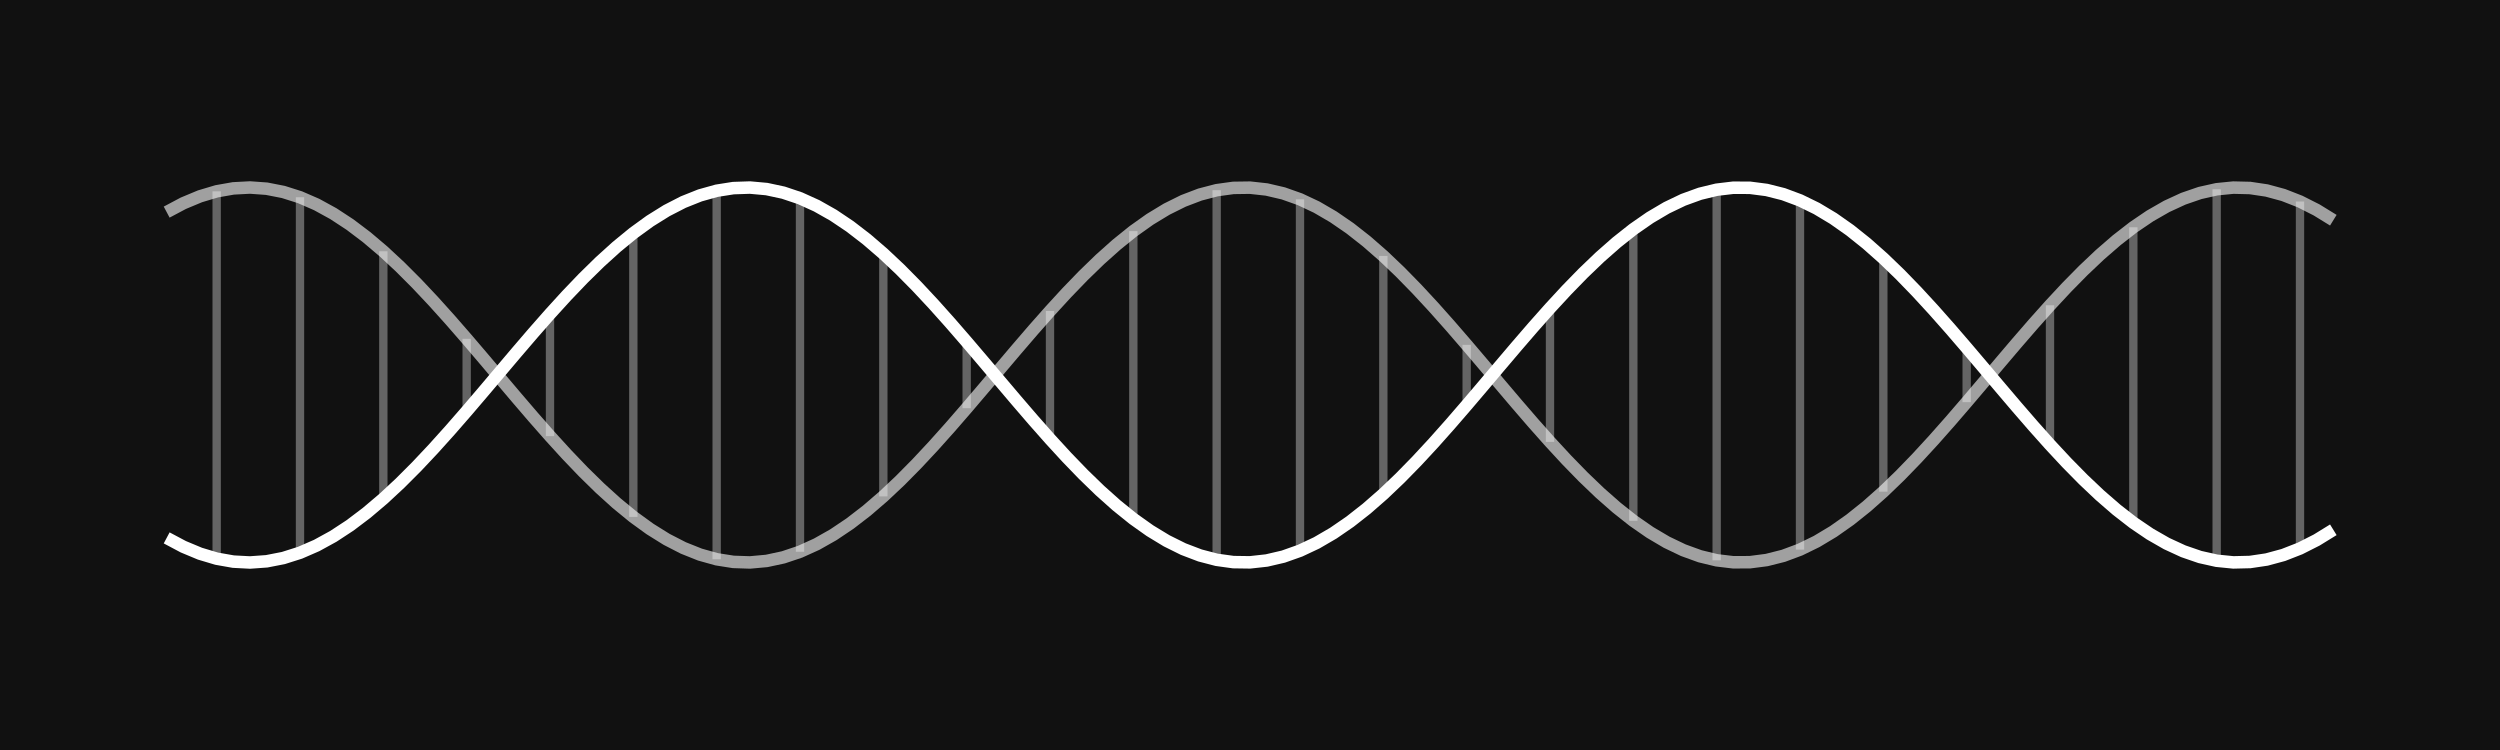
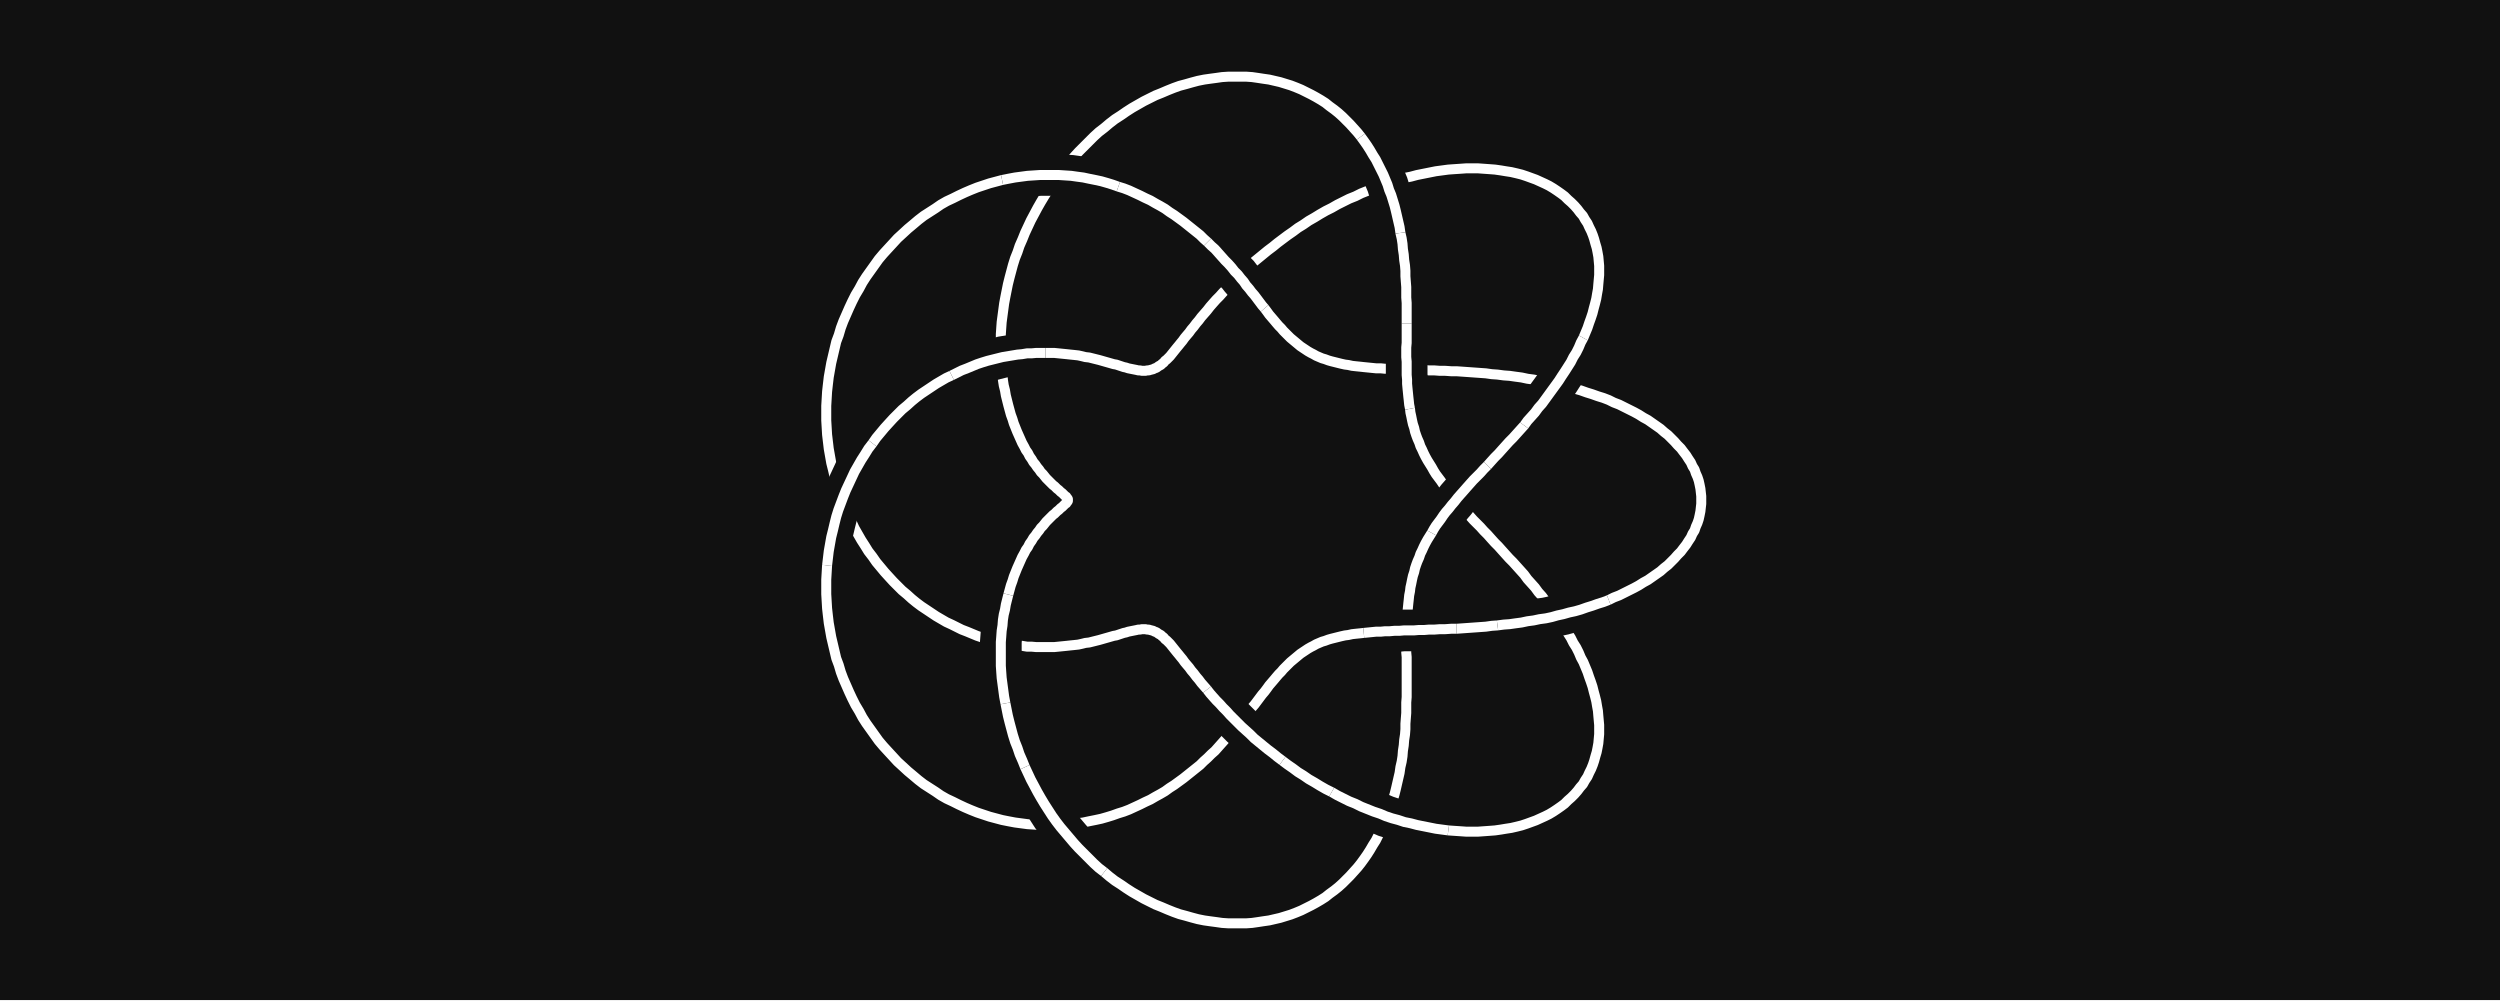
- <svg xmlns="http://www.w3.org/2000/svg" viewBox="0 0 600 180" preserveAspectRatio="xMidYMid slice">
-   <rect width="600" height="180" fill="#111111" />
-   <line x1="52" y1="134.082" x2="52" y2="45.918" stroke="#FFFFFF" stroke-opacity="0.35" stroke-width="2" />
-   <line x1="72" y1="132.659" x2="72" y2="47.341" stroke="#FFFFFF" stroke-opacity="0.35" stroke-width="2" />
-   <line x1="92" y1="119.691" x2="92" y2="60.309" stroke="#FFFFFF" stroke-opacity="0.35" stroke-width="2" />
-   <line x1="112" y1="98.685" x2="112" y2="81.315" stroke="#FFFFFF" stroke-opacity="0.35" stroke-width="2" />
-   <line x1="132" y1="75.329" x2="132" y2="104.671" stroke="#FFFFFF" stroke-opacity="0.35" stroke-width="2" />
-   <line x1="152" y1="55.944" x2="152" y2="124.056" stroke="#FFFFFF" stroke-opacity="0.35" stroke-width="2" />
-   <line x1="172" y1="45.777" x2="172" y2="134.223" stroke="#FFFFFF" stroke-opacity="0.35" stroke-width="2" />
-   <line x1="192" y1="47.58" x2="192" y2="132.42" stroke="#FFFFFF" stroke-opacity="0.35" stroke-width="2" />
-   <line x1="212" y1="60.865" x2="212" y2="119.135" stroke="#FFFFFF" stroke-opacity="0.35" stroke-width="2" />
-   <line x1="232" y1="82.036" x2="232" y2="97.964" stroke="#FFFFFF" stroke-opacity="0.35" stroke-width="2" />
-   <line x1="252" y1="105.362" x2="252" y2="74.638" stroke="#FFFFFF" stroke-opacity="0.35" stroke-width="2" />
-   <line x1="272" y1="124.531" x2="272" y2="55.469" stroke="#FFFFFF" stroke-opacity="0.35" stroke-width="2" />
-   <line x1="292" y1="134.353" x2="292" y2="45.647" stroke="#FFFFFF" stroke-opacity="0.35" stroke-width="2" />
-   <line x1="312" y1="132.17" x2="312" y2="47.83" stroke="#FFFFFF" stroke-opacity="0.35" stroke-width="2" />
-   <line x1="332" y1="118.572" x2="332" y2="61.428" stroke="#FFFFFF" stroke-opacity="0.35" stroke-width="2" />
-   <line x1="352" y1="97.241" x2="352" y2="82.759" stroke="#FFFFFF" stroke-opacity="0.35" stroke-width="2" />
-   <line x1="372" y1="73.95" x2="372" y2="106.05" stroke="#FFFFFF" stroke-opacity="0.35" stroke-width="2" />
-   <line x1="392" y1="55.003" x2="392" y2="124.997" stroke="#FFFFFF" stroke-opacity="0.35" stroke-width="2" />
-   <line x1="412" y1="45.529" x2="412" y2="134.471" stroke="#FFFFFF" stroke-opacity="0.35" stroke-width="2" />
-   <line x1="432" y1="48.092" x2="432" y2="131.908" stroke="#FFFFFF" stroke-opacity="0.35" stroke-width="2" />
-   <line x1="452" y1="61.998" x2="452" y2="118.002" stroke="#FFFFFF" stroke-opacity="0.35" stroke-width="2" />
-   <line x1="472" y1="83.484" x2="472" y2="96.516" stroke="#FFFFFF" stroke-opacity="0.35" stroke-width="2" />
-   <line x1="492" y1="106.733" x2="492" y2="73.267" stroke="#FFFFFF" stroke-opacity="0.35" stroke-width="2" />
-   <line x1="512" y1="125.453" x2="512" y2="54.547" stroke="#FFFFFF" stroke-opacity="0.35" stroke-width="2" />
-   <line x1="532" y1="134.577" x2="532" y2="45.423" stroke="#FFFFFF" stroke-opacity="0.35" stroke-width="2" />
-   <line x1="552" y1="131.635" x2="552" y2="48.365" stroke="#FFFFFF" stroke-opacity="0.35" stroke-width="2" />
-   <polyline points="40,129.093 44,131.218 48,132.887 52,134.082 56,134.788 60,134.999 64,134.711 68,133.928 72,132.659 76,130.918 80,128.724 84,126.102 88,123.079 92,119.691 96,115.973 100,111.969 104,107.721 108,103.276 112,98.685 116,93.998 120,89.266 124,84.543 128,79.88 132,75.329 136,70.94 140,66.763 144,62.843 148,59.223 152,55.944 156,53.042 160,50.549 164,48.493 168,46.896 172,45.777 176,45.147 180,45.013 184,45.378 188,46.237 192,47.58 196,49.392 200,51.654 204,54.341 208,57.423 212,60.865 216,64.629 220,68.675 224,72.956 228,77.426 232,82.036 236,86.733 240,91.467 244,96.184 248,100.833 252,105.362 256,109.721 260,113.862 264,117.739 268,121.308 272,124.531 276,127.372 280,129.799 284,131.785 288,133.309 292,134.353 296,134.906 300,134.963 304,134.521 308,133.587 312,132.17 316,130.286 320,127.957 324,125.207 328,122.067 332,118.572 336,114.762 340,110.677 344,106.363 348,101.868 352,97.241 356,92.535 360,87.8 364,83.09 368,78.456 372,73.95 376,69.622 380,65.519 384,61.687 388,58.169 392,55.003 396,52.225 400,49.864 404,47.948 408,46.498 412,45.529 416,45.052 420,45.073 424,45.592 428,46.601 432,48.092 436,50.046 440,52.443 444,55.255 448,58.452 452,61.998 456,65.854 460,69.978 464,74.323 468,78.841 472,83.484 476,88.198 480,92.932 484,97.634 488,102.251 492,106.733 496,111.03 500,115.093 504,118.879 508,122.345 512,125.453 516,128.169 520,130.462 524,132.307 528,133.684 532,134.577 536,134.977 540,134.879 544,134.284 548,133.199 552,131.635 556,129.611 560,127.148" fill="none" stroke="#FFFFFF" stroke-width="3" />
-   <polyline points="40,50.907 44,48.782 48,47.113 52,45.918 56,45.212 60,45.001 64,45.289 68,46.072 72,47.341 76,49.082 80,51.276 84,53.898 88,56.921 92,60.309 96,64.027 100,68.031 104,72.279 108,76.724 112,81.315 116,86.002 120,90.734 124,95.457 128,100.12 132,104.671 136,109.06 140,113.237 144,117.157 148,120.777 152,124.056 156,126.958 160,129.451 164,131.507 168,133.104 172,134.223 176,134.853 180,134.987 184,134.622 188,133.763 192,132.42 196,130.608 200,128.346 204,125.659 208,122.577 212,119.135 216,115.371 220,111.325 224,107.044 228,102.574 232,97.964 236,93.267 240,88.533 244,83.816 248,79.167 252,74.638 256,70.279 260,66.138 264,62.261 268,58.692 272,55.469 276,52.628 280,50.201 284,48.215 288,46.691 292,45.647 296,45.094 300,45.037 304,45.479 308,46.413 312,47.83 316,49.714 320,52.043 324,54.793 328,57.933 332,61.428 336,65.238 340,69.323 344,73.637 348,78.132 352,82.759 356,87.465 360,92.2 364,96.91 368,101.544 372,106.05 376,110.378 380,114.481 384,118.313 388,121.831 392,124.997 396,127.775 400,130.136 404,132.052 408,133.502 412,134.471 416,134.948 420,134.927 424,134.408 428,133.399 432,131.908 436,129.954 440,127.557 444,124.745 448,121.548 452,118.002 456,114.146 460,110.022 464,105.677 468,101.159 472,96.516 476,91.802 480,87.068 484,82.366 488,77.749 492,73.267 496,68.97 500,64.907 504,61.121 508,57.655 512,54.547 516,51.831 520,49.538 524,47.693 528,46.316 532,45.423 536,45.023 540,45.121 544,45.716 548,46.801 552,48.365 556,50.389 560,52.852" fill="none" stroke="#FFFFFF" stroke-opacity="0.6" stroke-width="3" />
+ <svg xmlns="http://www.w3.org/2000/svg" viewBox="0 0 600 240" preserveAspectRatio="xMidYMid slice" role="img" aria-label="Torus knot">
+   <rect width="600" height="240" fill="#111111" />
+   <path d="M408.3,120.0 L408.3,120.9 L408.2,121.8 L408.1,122.7 L407.9,123.7 L407.7,124.6 L407.4,125.5 L407.0,126.4 L406.7,127.3 L406.2,128.1 L405.8,129.0 L405.2,129.9 L404.7,130.7 L404.0,131.6 L403.4,132.4 L402.6,133.2 L401.9,134.0 L401.1,134.8 L400.3,135.6 L399.4,136.3 L398.5,137.1 L397.5,137.8 L396.5,138.5 L395.5,139.2 L394.4,139.8 L393.3,140.5 L392.2,141.1 L391.0,141.7 L389.8,142.3 L388.6,142.9 L387.3,143.4 L386.1,144.0 L384.8,144.5 L383.5,144.9 L382.1,145.4 L380.8,145.8 L379.4,146.3 L378.0,146.7 L376.6,147.0 L375.2,147.4 L373.8,147.7 L372.4,148.1 L371.0,148.4 L369.5,148.6 L368.1,148.9 L366.6,149.1 L365.2,149.4 L363.7,149.6 L362.3,149.8 L360.9,149.9 L359.4,150.1 L358.0,150.2 L356.6,150.4 L355.2,150.5 L353.8,150.6 L352.4,150.7 L351.0,150.8 L349.6,150.9 L348.3,150.9 L346.9,151.0 L345.6,151.0 L344.3,151.1 L343.0,151.1 L341.8,151.2 L340.5,151.2 L339.3,151.3 L338.1,151.3 L336.9,151.3 L335.8,151.4 L334.6,151.4 L333.5,151.5 L332.4,151.5 L331.4,151.6 L330.3,151.6 L329.3,151.7 L328.3,151.8 L327.3,151.9 L326.4,152.0 L325.4,152.1 L324.5,152.2 L323.6,152.4 L322.8,152.5 L321.9,152.7 L321.1,152.9 L320.3,153.1 L319.5,153.3 L318.8,153.5 L318.0,153.8 L317.3,154.0 L316.6,154.3 L315.9,154.6 L315.2,155.0 L314.6,155.3 L313.9,155.7 L313.3,156.1 L312.7,156.5 L312.1,156.9 L311.5,157.4 L310.9,157.9 L310.3,158.4 L309.7,158.9 L309.2,159.4 L308.6,160.0 L308.0,160.6 L307.5,161.2 L306.9,161.8 L306.3,162.5 L305.8,163.1 L305.2,163.8 L304.6,164.5 L304.1,165.2 L303.5,166.0 L302.9,166.7 L302.3,167.5 L301.7,168.3 L301.1,169.1 L300.4,169.9 L299.8,170.7 L299.1,171.5 L298.5,172.4 L297.8,173.2 L297.1,174.1 L296.3,174.9 L295.6,175.8 L294.8,176.7 L294.0,177.5 L293.2,178.4 L292.4,179.3 L291.6,180.2 L290.7,181.0 L289.8,181.9 L288.9,182.7 L288.0,183.6 L287.0,184.4 L286.0,185.2 L285.0,186.0 L284.0,186.8 L282.9,187.6 L281.8,188.4 L280.7,189.1 L279.6,189.9 L278.4,190.6 L277.3,191.2 L276.1,191.9 L274.8,192.5 L273.6,193.1 L272.3,193.7 L271.0,194.3 L269.7,194.8 L268.4,195.2 L267.0,195.7 L265.7,196.1 L264.3,196.5 L262.9,196.8 L261.4,197.1 L260.0,197.4 L258.5,197.6 L257.1,197.8 L255.6,197.9 L254.1,198.0 L252.6,198.0 L251.1,198.0 L249.6,198.0 L248.1,197.9 L246.6,197.8 L245.1,197.6 L243.6,197.4 L242.0,197.1 L240.5,196.8 L239.0,196.4 L237.5,196.0 L236.0,195.5 L234.5,195.0 L233.0,194.4 L231.6,193.8 L230.1,193.1 L228.7,192.4 L227.2,191.7 L225.8,190.9 L224.5,190.0 L223.1,189.1 L221.7,188.2 L220.4,187.2 L219.1,186.1 L217.9,185.1 L216.6,183.9 L215.4,182.8 L214.3,181.6 L213.1,180.3 L212.0,179.1 L210.9,177.8 L209.9,176.4 L208.9,175.0 L207.9,173.6 L207.0,172.2 L206.2,170.7 L205.3,169.2 L204.5,167.6 L203.8,166.1 L203.1,164.5 L202.4,162.9 L201.8,161.3 L201.3,159.6 L200.7,158.0 L200.3,156.3 L199.9,154.6 L199.5,152.9 L199.2,151.2 L198.9,149.5 L198.7,147.8 L198.5,146.0 L198.4,144.3 L198.3,142.6 L198.3,140.8 L198.3,139.1 L198.4,137.4 L198.5,135.7 L198.7,134.0 L198.9,132.3 L199.2,130.6 L199.5,128.9 L199.9,127.3 L200.3,125.6 L200.7,124.0 L201.2,122.4 L201.8,120.8 L202.4,119.2 L203.0,117.7 L203.7,116.2 L204.4,114.7 L205.1,113.2 L205.9,111.8 L206.7,110.4 L207.6,109.0 L208.4,107.7 L209.4,106.4 L210.3,105.1 L211.3,103.9 L212.3,102.7 L213.3,101.6 L214.4,100.4 L215.4,99.4 L216.5,98.3 L217.7,97.3 L218.8,96.3 L219.9,95.4 L221.1,94.5 L222.3,93.7 L223.5,92.9 L224.7,92.1 L225.9,91.4 L227.1,90.7 L228.4,90.1 L229.6,89.5 L230.8,88.9 L232.1,88.4 L233.3,87.9 L234.5,87.4 L235.7,87.0 L237.0,86.6 L238.2,86.3 L239.4,86.0 L240.6,85.7 L241.8,85.5 L243.0,85.3 L244.2,85.1 L245.3,85.0 L246.5,84.8 L247.6,84.8 L248.7,84.7 L249.8,84.7 L250.9,84.7 L251.9,84.7 L253.0,84.7 L254.0,84.8 L255.0,84.9 L256.0,85.0 L256.9,85.1 L257.9,85.2 L258.8,85.3 L259.7,85.5 L260.5,85.7 L261.4,85.8 L262.2,86.0 L263.0,86.2 L263.8,86.4 L264.5,86.6 L265.2,86.8 L265.9,87.0 L266.6,87.2 L267.3,87.4 L267.9,87.5 L268.5,87.7 L269.1,87.9 L269.7,88.1 L270.2,88.2 L270.8,88.4 L271.3,88.5 L271.8,88.6 L272.3,88.7 L272.8,88.8 L273.2,88.9 L273.6,88.9 L274.1,89.0 L274.5,89.0 L274.9,89.0 L275.3,88.9 L275.7,88.9 L276.0,88.8 L276.4,88.7 L276.8,88.6 L277.1,88.4 L277.5,88.3 L277.9,88.0 L278.2,87.8 L278.6,87.6 L278.9,87.3 L279.3,87.0 L279.6,86.6 L280.0,86.3 L280.4,85.9 L280.8,85.5 L281.2,85.0 L281.6,84.5 L282.0,84.0 L282.4,83.5 L282.9,82.9 L283.3,82.4 L283.8,81.8 L284.3,81.1 L284.8,80.5 L285.4,79.8 L285.9,79.1 L286.5,78.4 L287.1,77.6 L287.7,76.9 L288.3,76.1 L289.0,75.3 L289.7,74.5 L290.4,73.6 L291.1,72.8 L291.9,71.9 L292.7,71.1 L293.5,70.2 L294.4,69.3 L295.2,68.4 L296.1,67.5 L297.1,66.5 L298.0,65.6 L299.0,64.7 L300.0,63.8 L301.0,62.8 L302.1,61.9 L303.2,61.0 L304.3,60.1 L305.5,59.2 L306.6,58.3 L307.8,57.4 L309.0,56.5 L310.3,55.6 L311.5,54.7 L312.8,53.9 L314.1,53.0 L315.5,52.2 L316.8,51.4 L318.2,50.6 L319.6,49.9 L321.0,49.1 L322.4,48.4 L323.8,47.7 L325.3,47.1 L326.7,46.4 L328.2,45.8 L329.7,45.2 L331.2,44.7 L332.6,44.1 L334.1,43.6 L335.6,43.2 L337.1,42.7 L338.6,42.4 L340.1,42.0 L341.6,41.7 L343.1,41.4 L344.6,41.1 L346.1,40.9 L347.6,40.7 L349.0,40.6 L350.5,40.5 L351.9,40.4 L353.3,40.4 L354.7,40.4 L356.1,40.5 L357.5,40.6 L358.8,40.7 L360.2,40.9 L361.4,41.1 L362.7,41.3 L364.0,41.6 L365.2,41.9 L366.4,42.3 L367.5,42.7 L368.6,43.1 L369.7,43.6 L370.8,44.1 L371.8,44.6 L372.8,45.2 L373.7,45.8 L374.7,46.5 L375.5,47.1 L376.3,47.9 L377.1,48.6 L377.9,49.4 L378.6,50.2 L379.2,51.0 L379.9,51.8 L380.4,52.7 L381.0,53.6 L381.4,54.5 L381.9,55.5 L382.3,56.5 L382.6,57.4 L382.9,58.5 L383.2,59.5 L383.4,60.5 L383.6,61.6 L383.7,62.7 L383.8,63.8 L383.8,64.9 L383.8,66.0 L383.7,67.1 L383.6,68.2 L383.5,69.4 L383.3,70.5 L383.1,71.7 L382.8,72.9 L382.5,74.0 L382.2,75.2 L381.8,76.4 L381.4,77.5 L381.0,78.7 L380.5,79.9 L380.0,81.1 L379.4,82.2 L378.9,83.4 L378.3,84.6 L377.6,85.7 L377.0,86.9 L376.3,88.0 L375.6,89.1 L374.8,90.3 L374.1,91.4 L373.3,92.5 L372.5,93.6 L371.7,94.7 L370.9,95.8 L370.1,96.9 L369.2,97.9 L368.4,99.0 L367.5,100.0 L366.6,101.0 L365.8,102.1 L364.9,103.1 L364.0,104.1 L363.1,105.1 L362.2,106.0 L361.3,107.0 L360.4,108.0 L359.6,108.9 L358.7,109.8 L357.8,110.8 L357.0,111.7 L356.1,112.6 L355.3,113.5 L354.4,114.4 L353.6,115.2 L352.8,116.1 L352.0,117.0 L351.3,117.8 L350.5,118.7 L349.8,119.5 L349.1,120.4 L348.4,121.2 L347.7,122.1 L347.0,122.9 L346.4,123.7 L345.8,124.6 L345.2,125.4 L344.6,126.2 L344.1,127.0 L343.6,127.9 L343.1,128.7 L342.6,129.5 L342.1,130.4 L341.7,131.2 L341.3,132.1 L340.9,132.9 L340.6,133.8 L340.2,134.7 L339.9,135.5 L339.6,136.4 L339.4,137.3 L339.1,138.2 L338.9,139.1 L338.7,140.1 L338.5,141.0 L338.4,141.9 L338.2,142.9 L338.1,143.9 L338.0,144.8 L337.9,145.8 L337.8,146.8 L337.7,147.9 L337.7,148.9 L337.6,150.0 L337.6,151.0 L337.6,152.1 L337.6,153.2 L337.5,154.3 L337.5,155.4 L337.5,156.6 L337.6,157.7 L337.6,158.9 L337.6,160.0 L337.6,161.2 L337.6,162.4 L337.6,163.6 L337.6,164.9 L337.6,166.1 L337.6,167.3 L337.5,168.6 L337.5,169.9 L337.5,171.1 L337.4,172.4 L337.3,173.7 L337.3,175.0 L337.2,176.3 L337.0,177.6 L336.9,178.9 L336.7,180.2 L336.6,181.5 L336.4,182.8 L336.1,184.1 L335.9,185.5 L335.6,186.8 L335.3,188.1 L335.0,189.4 L334.7,190.6 L334.3,191.9 L333.9,193.2 L333.4,194.4 L333.0,195.7 L332.5,196.9 L332.0,198.1 L331.4,199.3 L330.8,200.5 L330.2,201.7 L329.5,202.8 L328.8,204.0 L328.1,205.1 L327.4,206.1 L326.6,207.2 L325.8,208.2 L324.9,209.2 L324.0,210.2 L323.1,211.1 L322.2,212.0 L321.2,212.9 L320.2,213.7 L319.1,214.5 L318.1,215.3 L317.0,216.0 L315.8,216.7 L314.7,217.3 L313.5,217.9 L312.3,218.5 L311.1,219.0 L309.8,219.5 L308.5,219.9 L307.2,220.3 L305.9,220.6 L304.6,220.9 L303.2,221.1 L301.9,221.3 L300.5,221.5 L299.1,221.6 L297.6,221.6 L296.2,221.6 L294.8,221.6 L293.3,221.5 L291.9,221.3 L290.4,221.1 L289.0,220.9 L287.5,220.6 L286.0,220.2 L284.6,219.8 L283.1,219.4 L281.7,218.9 L280.2,218.3 L278.8,217.7 L277.3,217.1 L275.9,216.4 L274.5,215.7 L273.1,214.9 L271.7,214.1 L270.3,213.2 L269.0,212.3 L267.6,211.4 L266.3,210.4 L265.0,209.3 L263.7,208.3 L262.5,207.2 L261.3,206.0 L260.1,204.8 L258.9,203.6 L257.8,202.4 L256.7,201.1 L255.6,199.8 L254.5,198.5 L253.5,197.2 L252.5,195.8 L251.6,194.4 L250.7,193.0 L249.8,191.5 L249.0,190.1 L248.2,188.6 L247.4,187.1 L246.7,185.6 L246.0,184.1 L245.4,182.6 L244.7,181.0 L244.2,179.5 L243.6,178.0 L243.1,176.4 L242.7,174.9 L242.3,173.4 L241.9,171.8 L241.6,170.3 L241.3,168.8 L241.0,167.2 L240.8,165.7 L240.6,164.2 L240.4,162.7 L240.3,161.3 L240.2,159.8 L240.2,158.3 L240.2,156.9 L240.2,155.5 L240.2,154.1 L240.3,152.8 L240.4,151.4 L240.6,150.1 L240.7,148.8 L240.9,147.5 L241.2,146.3 L241.4,145.1 L241.7,143.9 L242.0,142.7 L242.3,141.6 L242.6,140.5 L243.0,139.4 L243.3,138.4 L243.7,137.4 L244.1,136.4 L244.5,135.5 L244.9,134.6 L245.3,133.7 L245.8,132.8 L246.2,132.0 L246.7,131.3 L247.1,130.5 L247.6,129.8 L248.0,129.1 L248.5,128.5 L248.9,127.9 L249.4,127.3 L249.8,126.7 L250.3,126.2 L250.7,125.7 L251.1,125.2 L251.5,124.8 L251.9,124.4 L252.3,124.0 L252.7,123.6 L253.1,123.3 L253.4,123.0 L253.7,122.7 L254.1,122.4 L254.4,122.1 L254.6,121.9 L254.9,121.7 L255.1,121.5 L255.3,121.3 L255.5,121.1 L255.7,120.9 L255.9,120.8 L256.0,120.6 L256.1,120.5 L256.2,120.4 L256.3,120.2 L256.3,120.1 L256.3,120.0 L256.3,119.9 L256.3,119.8 L256.2,119.6 L256.1,119.5 L256.0,119.4 L255.9,119.2 L255.7,119.1 L255.5,118.9 L255.3,118.7 L255.1,118.5 L254.9,118.3 L254.6,118.1 L254.4,117.9 L254.1,117.6 L253.7,117.3 L253.4,117.0 L253.1,116.7 L252.7,116.4 L252.3,116.0 L251.9,115.6 L251.5,115.2 L251.1,114.8 L250.7,114.3 L250.3,113.8 L249.8,113.3 L249.4,112.7 L248.9,112.1 L248.5,111.5 L248.0,110.9 L247.6,110.2 L247.1,109.5 L246.7,108.7 L246.2,108.0 L245.8,107.2 L245.3,106.3 L244.9,105.4 L244.5,104.5 L244.1,103.6 L243.7,102.6 L243.3,101.6 L243.0,100.6 L242.6,99.5 L242.3,98.4 L242.0,97.3 L241.7,96.1 L241.4,94.9 L241.2,93.7 L240.9,92.5 L240.7,91.2 L240.6,89.9 L240.4,88.6 L240.3,87.2 L240.2,85.9 L240.2,84.5 L240.2,83.1 L240.2,81.7 L240.2,80.2 L240.3,78.7 L240.4,77.3 L240.6,75.8 L240.8,74.3 L241.0,72.8 L241.3,71.2 L241.6,69.7 L241.9,68.2 L242.3,66.6 L242.7,65.1 L243.1,63.6 L243.6,62.0 L244.2,60.5 L244.7,59.0 L245.4,57.4 L246.0,55.9 L246.7,54.4 L247.4,52.9 L248.2,51.4 L249.0,49.9 L249.8,48.5 L250.7,47.0 L251.6,45.6 L252.5,44.2 L253.5,42.8 L254.5,41.5 L255.6,40.2 L256.7,38.9 L257.8,37.6 L258.9,36.4 L260.1,35.2 L261.3,34.0 L262.5,32.8 L263.7,31.7 L265.0,30.7 L266.3,29.6 L267.6,28.6 L269.0,27.7 L270.3,26.8 L271.7,25.9 L273.1,25.1 L274.5,24.3 L275.9,23.6 L277.3,22.9 L278.8,22.3 L280.2,21.7 L281.7,21.1 L283.1,20.6 L284.6,20.2 L286.0,19.8 L287.5,19.4 L289.0,19.1 L290.4,18.9 L291.9,18.7 L293.3,18.5 L294.8,18.4 L296.2,18.4 L297.6,18.4 L299.1,18.4 L300.5,18.5 L301.9,18.7 L303.2,18.9 L304.6,19.1 L305.9,19.4 L307.2,19.7 L308.5,20.1 L309.8,20.5 L311.1,21.0 L312.3,21.5 L313.5,22.1 L314.7,22.7 L315.8,23.3 L317.0,24.0 L318.1,24.7 L319.1,25.5 L320.2,26.3 L321.2,27.1 L322.2,28.0 L323.1,28.9 L324.0,29.8 L324.9,30.8 L325.8,31.8 L326.6,32.8 L327.4,33.9 L328.1,34.9 L328.8,36.0 L329.5,37.2 L330.2,38.3 L330.8,39.5 L331.4,40.7 L332.0,41.9 L332.5,43.1 L333.0,44.3 L333.4,45.6 L333.9,46.8 L334.3,48.1 L334.7,49.4 L335.0,50.6 L335.3,51.9 L335.6,53.2 L335.9,54.5 L336.1,55.9 L336.4,57.2 L336.6,58.5 L336.7,59.8 L336.9,61.1 L337.0,62.4 L337.2,63.7 L337.3,65.0 L337.3,66.3 L337.4,67.6 L337.5,68.9 L337.5,70.1 L337.5,71.4 L337.6,72.7 L337.6,73.9 L337.6,75.1 L337.6,76.4 L337.6,77.6 L337.6,78.8 L337.6,80.0 L337.6,81.1 L337.6,82.3 L337.5,83.4 L337.5,84.6 L337.5,85.7 L337.6,86.8 L337.6,87.9 L337.6,89.0 L337.6,90.0 L337.7,91.1 L337.7,92.1 L337.8,93.2 L337.9,94.2 L338.0,95.2 L338.1,96.1 L338.2,97.1 L338.4,98.1 L338.5,99.0 L338.7,99.9 L338.9,100.9 L339.1,101.8 L339.4,102.7 L339.6,103.6 L339.9,104.5 L340.2,105.3 L340.6,106.2 L340.9,107.1 L341.3,107.9 L341.7,108.8 L342.1,109.6 L342.6,110.5 L343.1,111.3 L343.6,112.1 L344.1,113.0 L344.6,113.8 L345.2,114.6 L345.8,115.4 L346.4,116.3 L347.0,117.1 L347.7,117.9 L348.4,118.8 L349.1,119.6 L349.8,120.5 L350.5,121.3 L351.3,122.2 L352.0,123.0 L352.8,123.9 L353.6,124.8 L354.4,125.6 L355.3,126.5 L356.1,127.4 L357.0,128.3 L357.8,129.2 L358.7,130.2 L359.6,131.1 L360.4,132.0 L361.3,133.0 L362.2,134.0 L363.1,134.9 L364.0,135.9 L364.9,136.9 L365.8,137.9 L366.6,139.0 L367.5,140.0 L368.4,141.0 L369.2,142.1 L370.1,143.1 L370.9,144.2 L371.7,145.3 L372.5,146.4 L373.3,147.5 L374.1,148.6 L374.8,149.7 L375.6,150.9 L376.3,152.0 L377.0,153.1 L377.6,154.3 L378.3,155.4 L378.9,156.6 L379.4,157.8 L380.0,158.9 L380.5,160.1 L381.0,161.3 L381.4,162.5 L381.8,163.6 L382.2,164.8 L382.5,166.0 L382.8,167.1 L383.1,168.3 L383.3,169.5 L383.5,170.6 L383.6,171.8 L383.7,172.9 L383.8,174.0 L383.8,175.1 L383.8,176.2 L383.7,177.3 L383.6,178.4 L383.4,179.5 L383.2,180.5 L382.9,181.5 L382.6,182.6 L382.3,183.5 L381.9,184.5 L381.4,185.5 L381.0,186.4 L380.4,187.3 L379.9,188.2 L379.2,189.0 L378.6,189.8 L377.9,190.6 L377.1,191.4 L376.3,192.1 L375.5,192.9 L374.7,193.5 L373.7,194.2 L372.8,194.8 L371.8,195.4 L370.8,195.9 L369.7,196.4 L368.6,196.9 L367.5,197.3 L366.4,197.7 L365.2,198.1 L364.0,198.4 L362.7,198.7 L361.4,198.9 L360.2,199.1 L358.8,199.3 L357.5,199.4 L356.1,199.5 L354.7,199.6 L353.3,199.6 L351.9,199.6 L350.5,199.5 L349.0,199.4 L347.6,199.3 L346.1,199.1 L344.6,198.9 L343.1,198.6 L341.6,198.3 L340.1,198.0 L338.6,197.6 L337.1,197.3 L335.6,196.8 L334.1,196.4 L332.6,195.9 L331.2,195.3 L329.7,194.8 L328.2,194.2 L326.7,193.6 L325.3,192.9 L323.8,192.3 L322.4,191.6 L321.0,190.9 L319.6,190.1 L318.2,189.4 L316.8,188.6 L315.5,187.8 L314.1,187.0 L312.8,186.1 L311.5,185.3 L310.3,184.4 L309.0,183.5 L307.8,182.6 L306.6,181.7 L305.5,180.8 L304.3,179.9 L303.2,179.0 L302.1,178.1 L301.0,177.2 L300.0,176.2 L299.0,175.3 L298.0,174.4 L297.1,173.5 L296.1,172.5 L295.2,171.6 L294.4,170.7 L293.5,169.8 L292.7,168.9 L291.9,168.1 L291.1,167.2 L290.4,166.4 L289.7,165.5 L289.0,164.7 L288.3,163.9 L287.7,163.1 L287.1,162.4 L286.5,161.6 L285.9,160.9 L285.4,160.2 L284.8,159.5 L284.3,158.9 L283.8,158.2 L283.3,157.6 L282.9,157.1 L282.4,156.5 L282.0,156.0 L281.6,155.5 L281.2,155.0 L280.8,154.5 L280.4,154.1 L280.0,153.7 L279.6,153.4 L279.3,153.0 L278.9,152.7 L278.6,152.4 L278.2,152.2 L277.9,152.0 L277.5,151.7 L277.1,151.6 L276.8,151.4 L276.4,151.3 L276.0,151.2 L275.7,151.1 L275.3,151.1 L274.9,151.0 L274.5,151.0 L274.1,151.0 L273.6,151.1 L273.2,151.1 L272.8,151.2 L272.3,151.3 L271.8,151.4 L271.3,151.5 L270.8,151.6 L270.2,151.8 L269.7,151.9 L269.1,152.1 L268.5,152.3 L267.9,152.5 L267.3,152.6 L266.6,152.8 L265.9,153.0 L265.2,153.2 L264.5,153.4 L263.8,153.6 L263.0,153.8 L262.2,154.0 L261.4,154.2 L260.5,154.3 L259.7,154.5 L258.8,154.7 L257.9,154.8 L256.9,154.9 L256.0,155.0 L255.0,155.1 L254.0,155.2 L253.0,155.3 L251.9,155.3 L250.9,155.3 L249.8,155.3 L248.7,155.3 L247.6,155.2 L246.5,155.2 L245.3,155.0 L244.2,154.9 L243.0,154.7 L241.8,154.5 L240.6,154.3 L239.4,154.0 L238.2,153.7 L237.0,153.4 L235.7,153.0 L234.5,152.6 L233.3,152.1 L232.1,151.6 L230.8,151.1 L229.6,150.5 L228.4,149.9 L227.1,149.3 L225.9,148.6 L224.7,147.9 L223.5,147.1 L222.3,146.3 L221.1,145.5 L219.9,144.6 L218.8,143.7 L217.7,142.7 L216.5,141.7 L215.4,140.6 L214.4,139.6 L213.3,138.4 L212.3,137.3 L211.3,136.1 L210.3,134.9 L209.4,133.6 L208.4,132.3 L207.6,131.0 L206.7,129.6 L205.9,128.2 L205.1,126.8 L204.4,125.3 L203.7,123.8 L203.0,122.3 L202.4,120.8 L201.8,119.2 L201.2,117.6 L200.7,116.0 L200.3,114.4 L199.9,112.7 L199.5,111.1 L199.2,109.4 L198.9,107.7 L198.7,106.0 L198.5,104.3 L198.4,102.6 L198.3,100.9 L198.3,99.2 L198.3,97.4 L198.4,95.7 L198.5,94.0 L198.7,92.2 L198.9,90.5 L199.2,88.8 L199.5,87.1 L199.9,85.4 L200.3,83.7 L200.7,82.0 L201.3,80.4 L201.8,78.7 L202.4,77.1 L203.1,75.5 L203.8,73.9 L204.5,72.4 L205.3,70.8 L206.2,69.3 L207.0,67.8 L207.9,66.4 L208.9,65.0 L209.9,63.6 L210.9,62.2 L212.0,60.9 L213.1,59.7 L214.3,58.4 L215.4,57.2 L216.6,56.1 L217.9,54.9 L219.1,53.9 L220.4,52.8 L221.7,51.8 L223.1,50.9 L224.5,50.0 L225.8,49.1 L227.2,48.3 L228.7,47.6 L230.1,46.9 L231.6,46.2 L233.0,45.6 L234.5,45.0 L236.0,44.5 L237.5,44.0 L239.0,43.6 L240.5,43.2 L242.0,42.9 L243.6,42.6 L245.1,42.4 L246.6,42.2 L248.1,42.1 L249.6,42.0 L251.1,42.0 L252.6,42.0 L254.1,42.0 L255.6,42.1 L257.1,42.2 L258.5,42.4 L260.0,42.6 L261.4,42.9 L262.9,43.2 L264.3,43.5 L265.7,43.9 L267.0,44.3 L268.4,44.8 L269.7,45.2 L271.0,45.7 L272.3,46.3 L273.6,46.9 L274.8,47.5 L276.1,48.1 L277.3,48.8 L278.4,49.4 L279.6,50.1 L280.7,50.9 L281.8,51.6 L282.9,52.4 L284.0,53.2 L285.0,54.0 L286.0,54.8 L287.0,55.6 L288.0,56.4 L288.9,57.3 L289.8,58.1 L290.7,59.0 L291.6,59.8 L292.4,60.7 L293.2,61.6 L294.0,62.5 L294.8,63.3 L295.6,64.2 L296.3,65.1 L297.1,65.9 L297.8,66.8 L298.5,67.6 L299.1,68.5 L299.8,69.3 L300.4,70.1 L301.1,70.9 L301.7,71.7 L302.3,72.5 L302.9,73.3 L303.5,74.0 L304.1,74.8 L304.6,75.5 L305.2,76.2 L305.8,76.9 L306.3,77.5 L306.9,78.2 L307.5,78.8 L308.0,79.4 L308.6,80.0 L309.2,80.6 L309.7,81.1 L310.3,81.6 L310.9,82.1 L311.5,82.6 L312.1,83.1 L312.7,83.5 L313.3,83.9 L313.9,84.3 L314.6,84.7 L315.2,85.0 L315.9,85.4 L316.6,85.7 L317.3,86.0 L318.0,86.2 L318.8,86.5 L319.5,86.7 L320.3,86.9 L321.1,87.1 L321.9,87.3 L322.8,87.5 L323.6,87.6 L324.5,87.8 L325.4,87.9 L326.4,88.0 L327.3,88.1 L328.3,88.2 L329.3,88.3 L330.3,88.4 L331.4,88.4 L332.4,88.5 L333.5,88.5 L334.6,88.6 L335.8,88.6 L336.9,88.7 L338.1,88.7 L339.3,88.7 L340.5,88.8 L341.8,88.8 L343.0,88.9 L344.3,88.9 L345.6,89.0 L346.9,89.0 L348.3,89.1 L349.6,89.1 L351.0,89.2 L352.4,89.3 L353.8,89.4 L355.2,89.5 L356.6,89.6 L358.0,89.8 L359.4,89.9 L360.9,90.1 L362.3,90.2 L363.7,90.4 L365.2,90.6 L366.6,90.9 L368.1,91.1 L369.5,91.4 L371.0,91.6 L372.4,91.9 L373.8,92.3 L375.2,92.6 L376.6,93.0 L378.0,93.3 L379.4,93.7 L380.8,94.2 L382.1,94.6 L383.5,95.1 L384.8,95.5 L386.1,96.0 L387.3,96.6 L388.6,97.1 L389.8,97.7 L391.0,98.3 L392.2,98.9 L393.3,99.5 L394.4,100.2 L395.5,100.8 L396.5,101.5 L397.5,102.2 L398.5,102.9 L399.4,103.7 L400.3,104.4 L401.1,105.2 L401.9,106.0 L402.6,106.8 L403.4,107.6 L404.0,108.4 L404.7,109.3 L405.2,110.1 L405.8,111.0 L406.2,111.9 L406.7,112.7 L407.0,113.6 L407.4,114.5 L407.7,115.4 L407.9,116.3 L408.1,117.3 L408.2,118.2 L408.3,119.1 L408.3,120.0Z" fill="none" stroke="#fff" stroke-width="2.4" stroke-linejoin="round" />
+   <path d="M386.1,144.0 L384.8,144.5 L383.5,144.9 L382.1,145.4 L380.8,145.8 L379.4,146.3 L378.0,146.7 L376.6,147.0 L375.2,147.4 L373.8,147.7 L372.4,148.1 L371.0,148.4 L369.5,148.6 L368.1,148.9 L366.6,149.1 L365.2,149.4 L363.7,149.6 L362.3,149.8 L360.9,149.9 L359.4,150.1" fill="none" stroke="#111111" stroke-width="10" stroke-linecap="butt" />
+   <path d="M386.1,144.0 L384.8,144.5 L383.5,144.9 L382.1,145.4 L380.8,145.8 L379.4,146.3 L378.0,146.7 L376.6,147.0 L375.2,147.4 L373.8,147.7 L372.4,148.1 L371.0,148.4 L369.5,148.6 L368.1,148.9 L366.6,149.1 L365.2,149.4 L363.7,149.6 L362.3,149.8 L360.9,149.9 L359.4,150.1" fill="none" stroke="#fff" stroke-width="2.4" stroke-linejoin="round" />
+   <path d="M349.6,150.9 L348.3,150.9 L346.9,151.0 L345.6,151.0 L344.3,151.1 L343.0,151.1 L341.8,151.2 L340.5,151.2 L339.3,151.3 L338.1,151.3 L336.9,151.3 L335.8,151.4 L334.6,151.4 L333.5,151.5 L332.4,151.5 L331.4,151.6 L330.3,151.6 L329.3,151.7 L328.3,151.8 L327.3,151.9" fill="none" stroke="#111111" stroke-width="10" stroke-linecap="butt" />
+   <path d="M349.6,150.9 L348.3,150.9 L346.9,151.0 L345.6,151.0 L344.3,151.1 L343.0,151.1 L341.8,151.2 L340.5,151.2 L339.3,151.3 L338.1,151.3 L336.9,151.3 L335.8,151.4 L334.6,151.4 L333.5,151.5 L332.4,151.5 L331.4,151.6 L330.3,151.6 L329.3,151.7 L328.3,151.8 L327.3,151.9" fill="none" stroke="#fff" stroke-width="2.4" stroke-linejoin="round" />
+   <path d="M307.8,182.6 L306.6,181.7 L305.5,180.8 L304.3,179.9 L303.2,179.0 L302.1,178.1 L301.0,177.2 L300.0,176.2 L299.0,175.3 L298.0,174.4 L297.1,173.5 L296.1,172.5 L295.2,171.6 L294.4,170.7 L293.5,169.8 L292.7,168.9 L291.9,168.1 L291.1,167.2 L290.4,166.4 L289.7,165.5" fill="none" stroke="#111111" stroke-width="10" stroke-linecap="butt" />
+   <path d="M307.8,182.6 L306.6,181.7 L305.5,180.8 L304.3,179.9 L303.2,179.0 L302.1,178.1 L301.0,177.2 L300.0,176.2 L299.0,175.3 L298.0,174.4 L297.1,173.5 L296.1,172.5 L295.2,171.6 L294.4,170.7 L293.5,169.8 L292.7,168.9 L291.9,168.1 L291.1,167.2 L290.4,166.4 L289.7,165.5" fill="none" stroke="#fff" stroke-width="2.4" stroke-linejoin="round" />
+   <path d="M265.0,209.3 L263.7,208.3 L262.5,207.2 L261.3,206.0 L260.1,204.8 L258.9,203.6 L257.8,202.4 L256.7,201.1 L255.6,199.8 L254.5,198.5 L253.5,197.2 L252.5,195.8 L251.6,194.4 L250.7,193.0 L249.8,191.5 L249.0,190.1 L248.2,188.6 L247.4,187.1 L246.7,185.6 L246.0,184.1" fill="none" stroke="#111111" stroke-width="10" stroke-linecap="butt" />
+   <path d="M265.0,209.3 L263.7,208.3 L262.5,207.2 L261.3,206.0 L260.1,204.8 L258.9,203.6 L257.8,202.4 L256.7,201.1 L255.6,199.8 L254.5,198.5 L253.5,197.2 L252.5,195.8 L251.6,194.4 L250.7,193.0 L249.8,191.5 L249.0,190.1 L248.2,188.6 L247.4,187.1 L246.7,185.6 L246.0,184.1" fill="none" stroke="#fff" stroke-width="2.4" stroke-linejoin="round" />
+   <path d="M198.5,135.7 L198.7,134.0 L198.9,132.3 L199.2,130.6 L199.5,128.9 L199.9,127.3 L200.3,125.6 L200.7,124.0 L201.2,122.4 L201.8,120.8 L202.4,119.2 L203.0,117.7 L203.7,116.2 L204.4,114.7 L205.1,113.2 L205.9,111.8 L206.7,110.4 L207.6,109.0 L208.4,107.7 L209.4,106.4" fill="none" stroke="#111111" stroke-width="10" stroke-linecap="butt" />
+   <path d="M198.5,135.7 L198.7,134.0 L198.9,132.3 L199.2,130.6 L199.5,128.9 L199.9,127.3 L200.3,125.6 L200.7,124.0 L201.2,122.4 L201.8,120.8 L202.4,119.2 L203.0,117.7 L203.7,116.2 L204.4,114.7 L205.1,113.2 L205.9,111.8 L206.7,110.4 L207.6,109.0 L208.4,107.7 L209.4,106.4" fill="none" stroke="#fff" stroke-width="2.4" stroke-linejoin="round" />
+   <path d="M228.4,90.1 L229.6,89.5 L230.8,88.9 L232.1,88.4 L233.3,87.9 L234.5,87.4 L235.7,87.0 L237.0,86.6 L238.2,86.3 L239.4,86.0 L240.6,85.7 L241.8,85.5 L243.0,85.3 L244.2,85.1 L245.3,85.0 L246.5,84.8 L247.6,84.8 L248.7,84.7 L249.8,84.7 L250.9,84.7" fill="none" stroke="#111111" stroke-width="10" stroke-linecap="butt" />
+   <path d="M228.4,90.1 L229.6,89.5 L230.8,88.9 L232.1,88.4 L233.3,87.9 L234.5,87.4 L235.7,87.0 L237.0,86.6 L238.2,86.3 L239.4,86.0 L240.6,85.7 L241.8,85.5 L243.0,85.3 L244.2,85.1 L245.3,85.0 L246.5,84.8 L247.6,84.8 L248.7,84.7 L249.8,84.7 L250.9,84.7" fill="none" stroke="#fff" stroke-width="2.4" stroke-linejoin="round" />
+   <path d="M289.8,58.1 L290.7,59.0 L291.6,59.8 L292.4,60.7 L293.2,61.6 L294.0,62.5 L294.8,63.3 L295.6,64.2 L296.3,65.1 L297.1,65.9 L297.8,66.8 L298.5,67.6 L299.1,68.5 L299.8,69.3 L300.4,70.1 L301.1,70.9 L301.7,71.7 L302.3,72.5 L302.9,73.3 L303.5,74.0" fill="none" stroke="#111111" stroke-width="10" stroke-linecap="butt" />
+   <path d="M289.8,58.1 L290.7,59.0 L291.6,59.8 L292.4,60.7 L293.2,61.6 L294.0,62.5 L294.8,63.3 L295.6,64.2 L296.3,65.1 L297.1,65.9 L297.8,66.8 L298.5,67.6 L299.1,68.5 L299.8,69.3 L300.4,70.1 L301.1,70.9 L301.7,71.7 L302.3,72.5 L302.9,73.3 L303.5,74.0" fill="none" stroke="#fff" stroke-width="2.4" stroke-linejoin="round" />
+   <path d="M326.6,32.8 L327.4,33.9 L328.1,34.9 L328.8,36.0 L329.5,37.2 L330.2,38.3 L330.8,39.5 L331.4,40.7 L332.0,41.9 L332.5,43.1 L333.0,44.3 L333.4,45.6 L333.9,46.8 L334.3,48.1 L334.7,49.4 L335.0,50.6 L335.3,51.9 L335.6,53.2 L335.9,54.5 L336.1,55.9" fill="none" stroke="#111111" stroke-width="10" stroke-linecap="butt" />
+   <path d="M326.6,32.8 L327.4,33.9 L328.1,34.9 L328.8,36.0 L329.5,37.2 L330.2,38.3 L330.8,39.5 L331.4,40.7 L332.0,41.9 L332.5,43.1 L333.0,44.3 L333.4,45.6 L333.9,46.8 L334.3,48.1 L334.7,49.4 L335.0,50.6 L335.3,51.9 L335.6,53.2 L335.9,54.5 L336.1,55.9" fill="none" stroke="#fff" stroke-width="2.4" stroke-linejoin="round" />
+   <path d="M380.0,81.1 L379.4,82.2 L378.9,83.4 L378.3,84.6 L377.6,85.7 L377.0,86.9 L376.3,88.0 L375.6,89.1 L374.8,90.3 L374.1,91.4 L373.3,92.5 L372.5,93.6 L371.7,94.7 L370.9,95.8 L370.1,96.9 L369.2,97.9 L368.4,99.0 L367.5,100.0 L366.6,101.0 L365.8,102.1" fill="none" stroke="#111111" stroke-width="10" stroke-linecap="butt" />
+   <path d="M380.0,81.1 L379.4,82.2 L378.9,83.4 L378.3,84.6 L377.6,85.7 L377.0,86.9 L376.3,88.0 L375.6,89.1 L374.8,90.3 L374.1,91.4 L373.3,92.5 L372.5,93.6 L371.7,94.7 L370.9,95.8 L370.1,96.9 L369.2,97.9 L368.4,99.0 L367.5,100.0 L366.6,101.0 L365.8,102.1" fill="none" stroke="#fff" stroke-width="2.4" stroke-linejoin="round" />
+   <path d="M357.0,111.7 L356.1,112.6 L355.3,113.5 L354.4,114.4 L353.6,115.2 L352.8,116.1 L352.0,117.0 L351.3,117.8 L350.5,118.7 L349.8,119.5 L349.1,120.4 L348.4,121.2 L347.7,122.1 L347.0,122.9 L346.4,123.7 L345.8,124.6 L345.2,125.4 L344.6,126.2 L344.1,127.0 L343.6,127.9" fill="none" stroke="#111111" stroke-width="10" stroke-linecap="butt" />
+   <path d="M357.0,111.7 L356.1,112.6 L355.3,113.5 L354.4,114.4 L353.6,115.2 L352.8,116.1 L352.0,117.0 L351.3,117.8 L350.5,118.7 L349.8,119.5 L349.1,120.4 L348.4,121.2 L347.7,122.1 L347.0,122.9 L346.4,123.7 L345.8,124.6 L345.2,125.4 L344.6,126.2 L344.1,127.0 L343.6,127.9" fill="none" stroke="#fff" stroke-width="2.4" stroke-linejoin="round" />
+   <path d="M347.6,199.3 L346.1,199.1 L344.6,198.9 L343.1,198.6 L341.6,198.3 L340.1,198.0 L338.6,197.6 L337.1,197.3 L335.6,196.8 L334.1,196.4 L332.6,195.9 L331.2,195.3 L329.7,194.8 L328.2,194.2 L326.7,193.6 L325.3,192.9 L323.8,192.3 L322.4,191.6 L321.0,190.9 L319.6,190.1" fill="none" stroke="#111111" stroke-width="10" stroke-linecap="butt" />
+   <path d="M347.6,199.3 L346.1,199.1 L344.6,198.9 L343.1,198.6 L341.6,198.3 L340.1,198.0 L338.6,197.6 L337.1,197.3 L335.6,196.8 L334.1,196.4 L332.6,195.9 L331.2,195.3 L329.7,194.8 L328.2,194.2 L326.7,193.6 L325.3,192.9 L323.8,192.3 L322.4,191.6 L321.0,190.9 L319.6,190.1" fill="none" stroke="#fff" stroke-width="2.4" stroke-linejoin="round" />
+   <path d="M241.3,168.8 L241.0,167.2 L240.8,165.7 L240.6,164.2 L240.4,162.7 L240.3,161.3 L240.2,159.8 L240.2,158.3 L240.2,156.9 L240.2,155.5 L240.2,154.1 L240.3,152.8 L240.4,151.4 L240.6,150.1 L240.7,148.8 L240.9,147.5 L241.2,146.3 L241.4,145.1 L241.7,143.9 L242.0,142.7" fill="none" stroke="#111111" stroke-width="10" stroke-linecap="butt" />
+   <path d="M241.3,168.8 L241.0,167.2 L240.8,165.7 L240.6,164.2 L240.4,162.7 L240.3,161.3 L240.2,159.8 L240.2,158.3 L240.2,156.9 L240.2,155.5 L240.2,154.1 L240.3,152.8 L240.4,151.4 L240.6,150.1 L240.7,148.8 L240.9,147.5 L241.2,146.3 L241.4,145.1 L241.7,143.9 L242.0,142.7" fill="none" stroke="#fff" stroke-width="2.4" stroke-linejoin="round" />
+   <path d="M240.5,43.2 L242.0,42.9 L243.6,42.6 L245.1,42.4 L246.6,42.2 L248.1,42.1 L249.6,42.0 L251.1,42.0 L252.6,42.0 L254.1,42.0 L255.6,42.1 L257.1,42.2 L258.5,42.4 L260.0,42.6 L261.4,42.9 L262.9,43.2 L264.3,43.5 L265.7,43.9 L267.0,44.3 L268.4,44.8" fill="none" stroke="#111111" stroke-width="10" stroke-linecap="butt" />
+   <path d="M240.5,43.2 L242.0,42.9 L243.6,42.6 L245.1,42.4 L246.6,42.2 L248.1,42.1 L249.6,42.0 L251.1,42.0 L252.6,42.0 L254.1,42.0 L255.6,42.1 L257.1,42.2 L258.5,42.4 L260.0,42.6 L261.4,42.9 L262.9,43.2 L264.3,43.5 L265.7,43.9 L267.0,44.3 L268.4,44.8" fill="none" stroke="#fff" stroke-width="2.4" stroke-linejoin="round" />
+   <path d="M337.6,77.6 L337.6,78.8 L337.6,80.0 L337.6,81.1 L337.6,82.3 L337.5,83.4 L337.5,84.6 L337.5,85.7 L337.6,86.8 L337.6,87.9 L337.6,89.0 L337.6,90.0 L337.7,91.1 L337.7,92.1 L337.8,93.2 L337.9,94.2 L338.0,95.2 L338.1,96.1 L338.2,97.1 L338.4,98.1" fill="none" stroke="#111111" stroke-width="10" stroke-linecap="butt" />
+   <path d="M337.6,77.6 L337.6,78.8 L337.6,80.0 L337.6,81.1 L337.6,82.3 L337.5,83.4 L337.5,84.6 L337.5,85.7 L337.6,86.8 L337.6,87.9 L337.6,89.0 L337.6,90.0 L337.7,91.1 L337.7,92.1 L337.8,93.2 L337.9,94.2 L338.0,95.2 L338.1,96.1 L338.2,97.1 L338.4,98.1" fill="none" stroke="#fff" stroke-width="2.4" stroke-linejoin="round" />
</svg>
